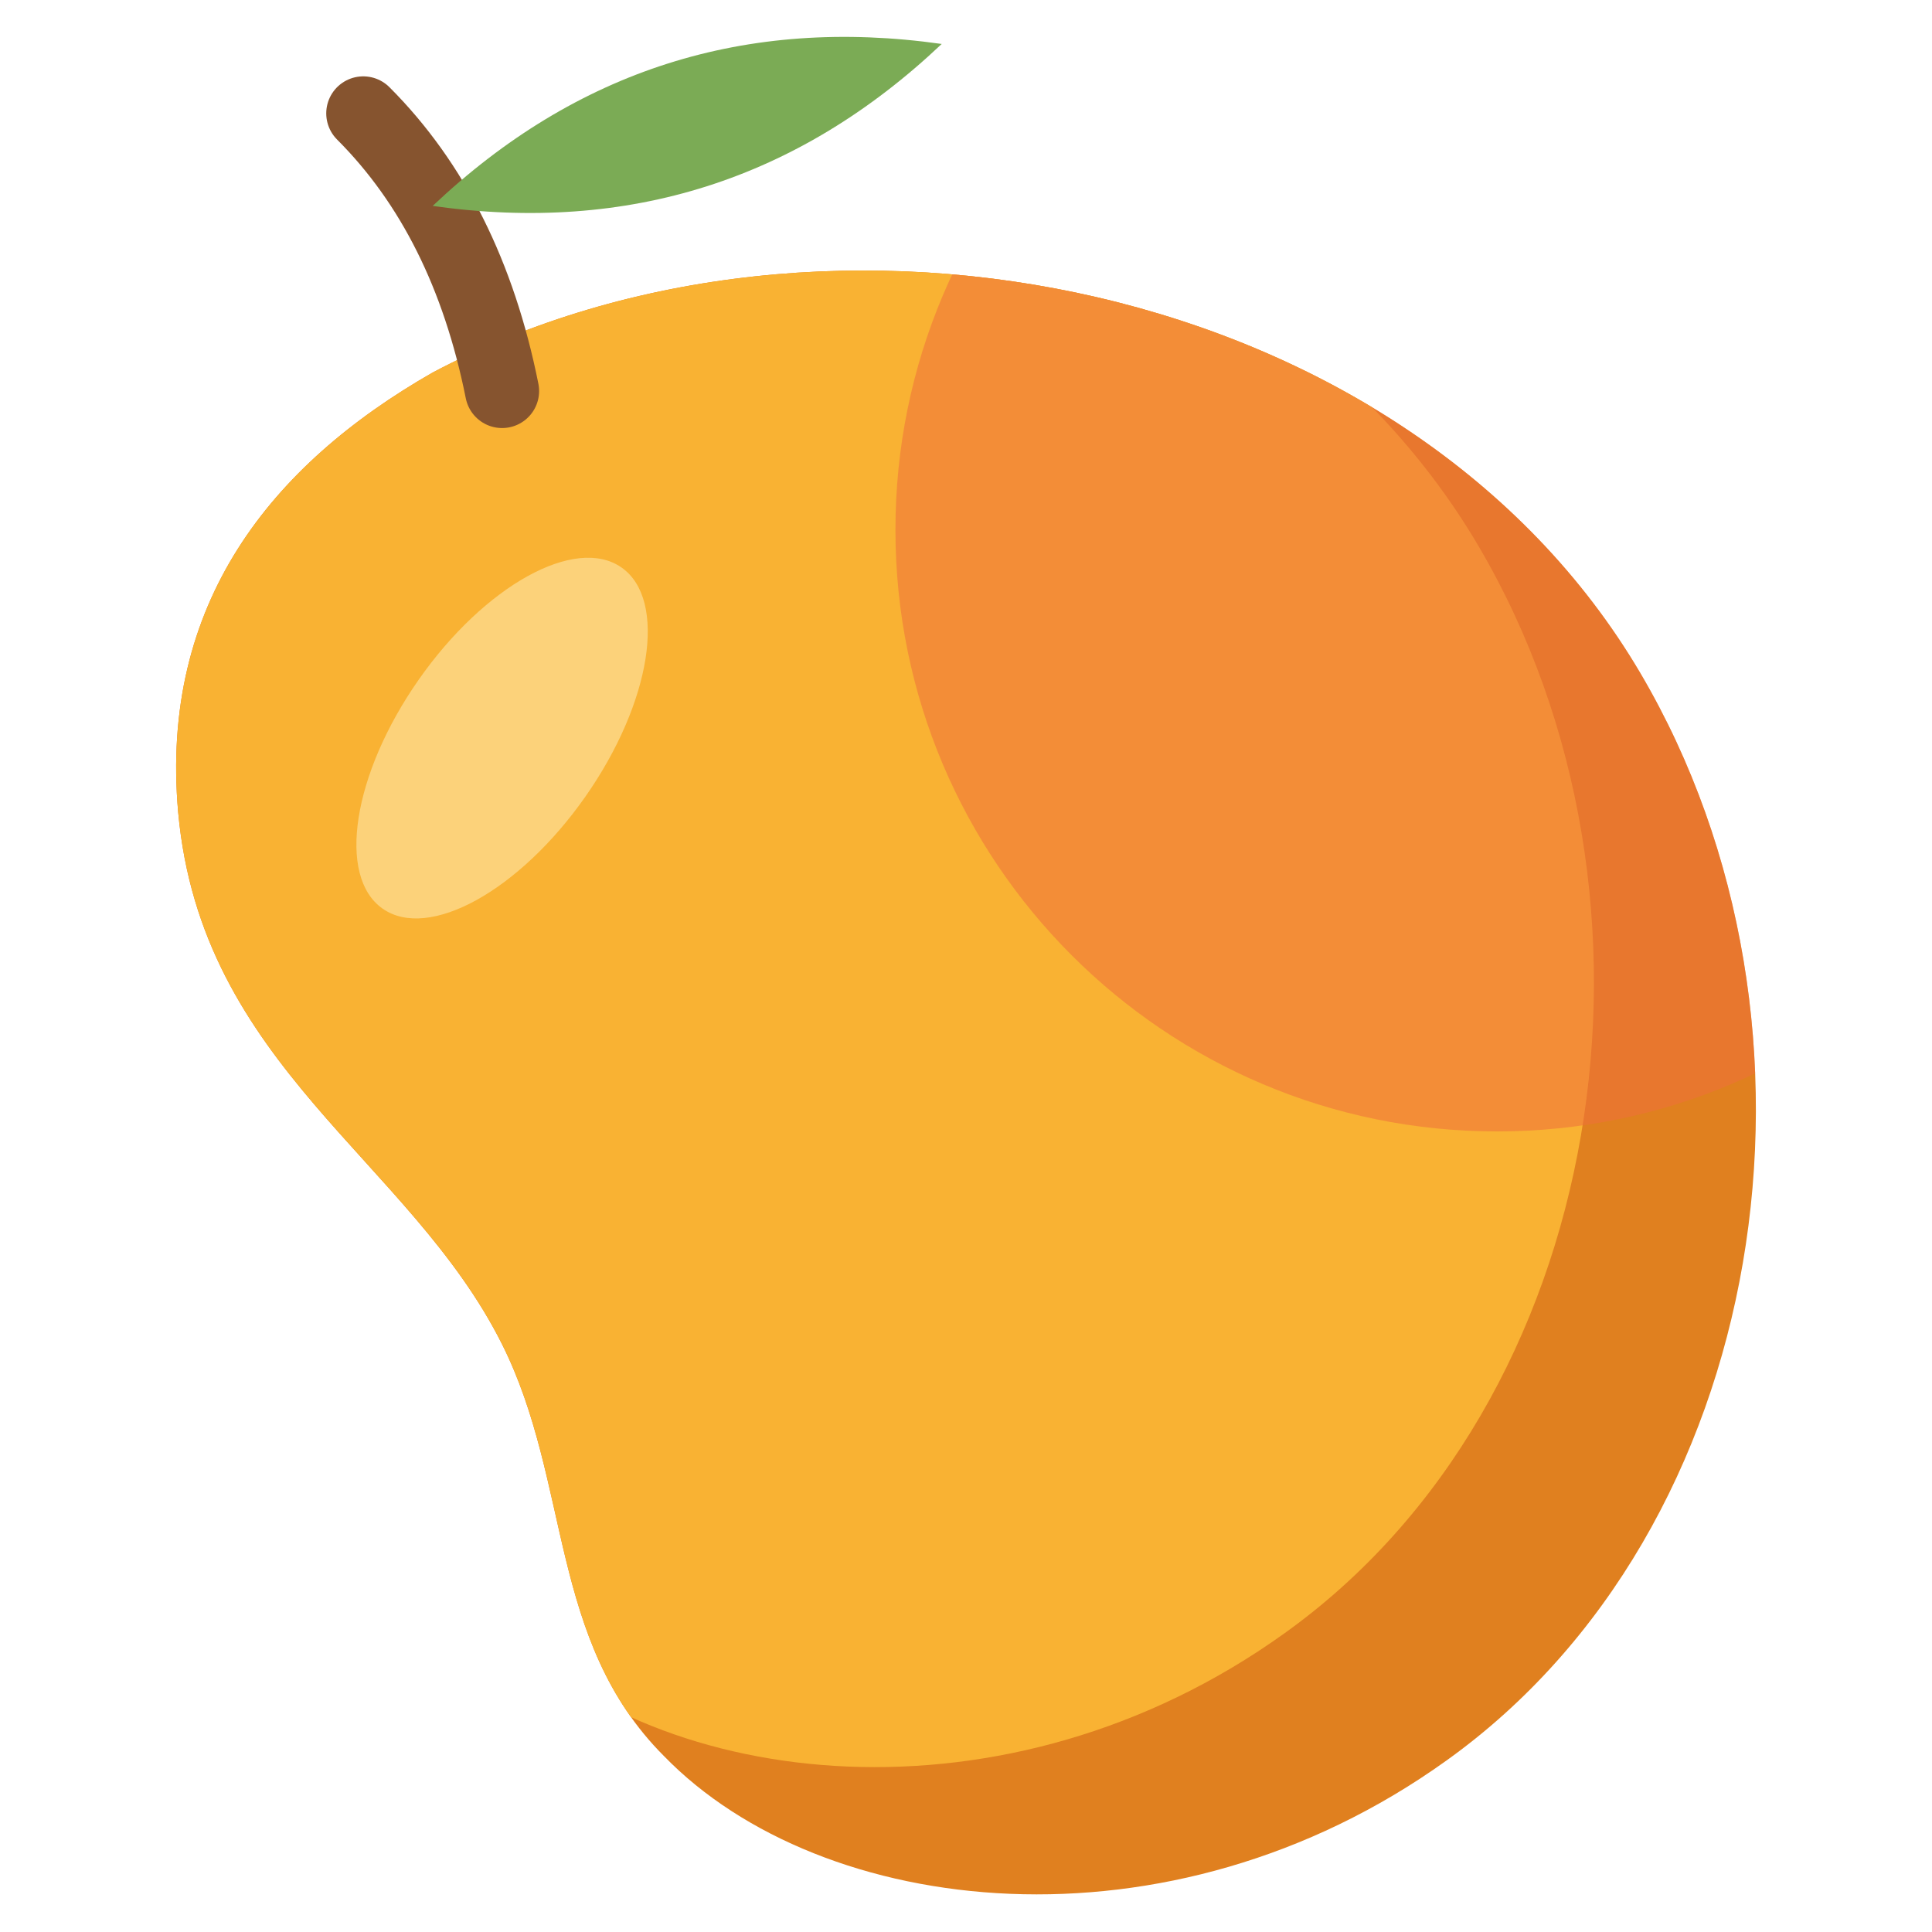
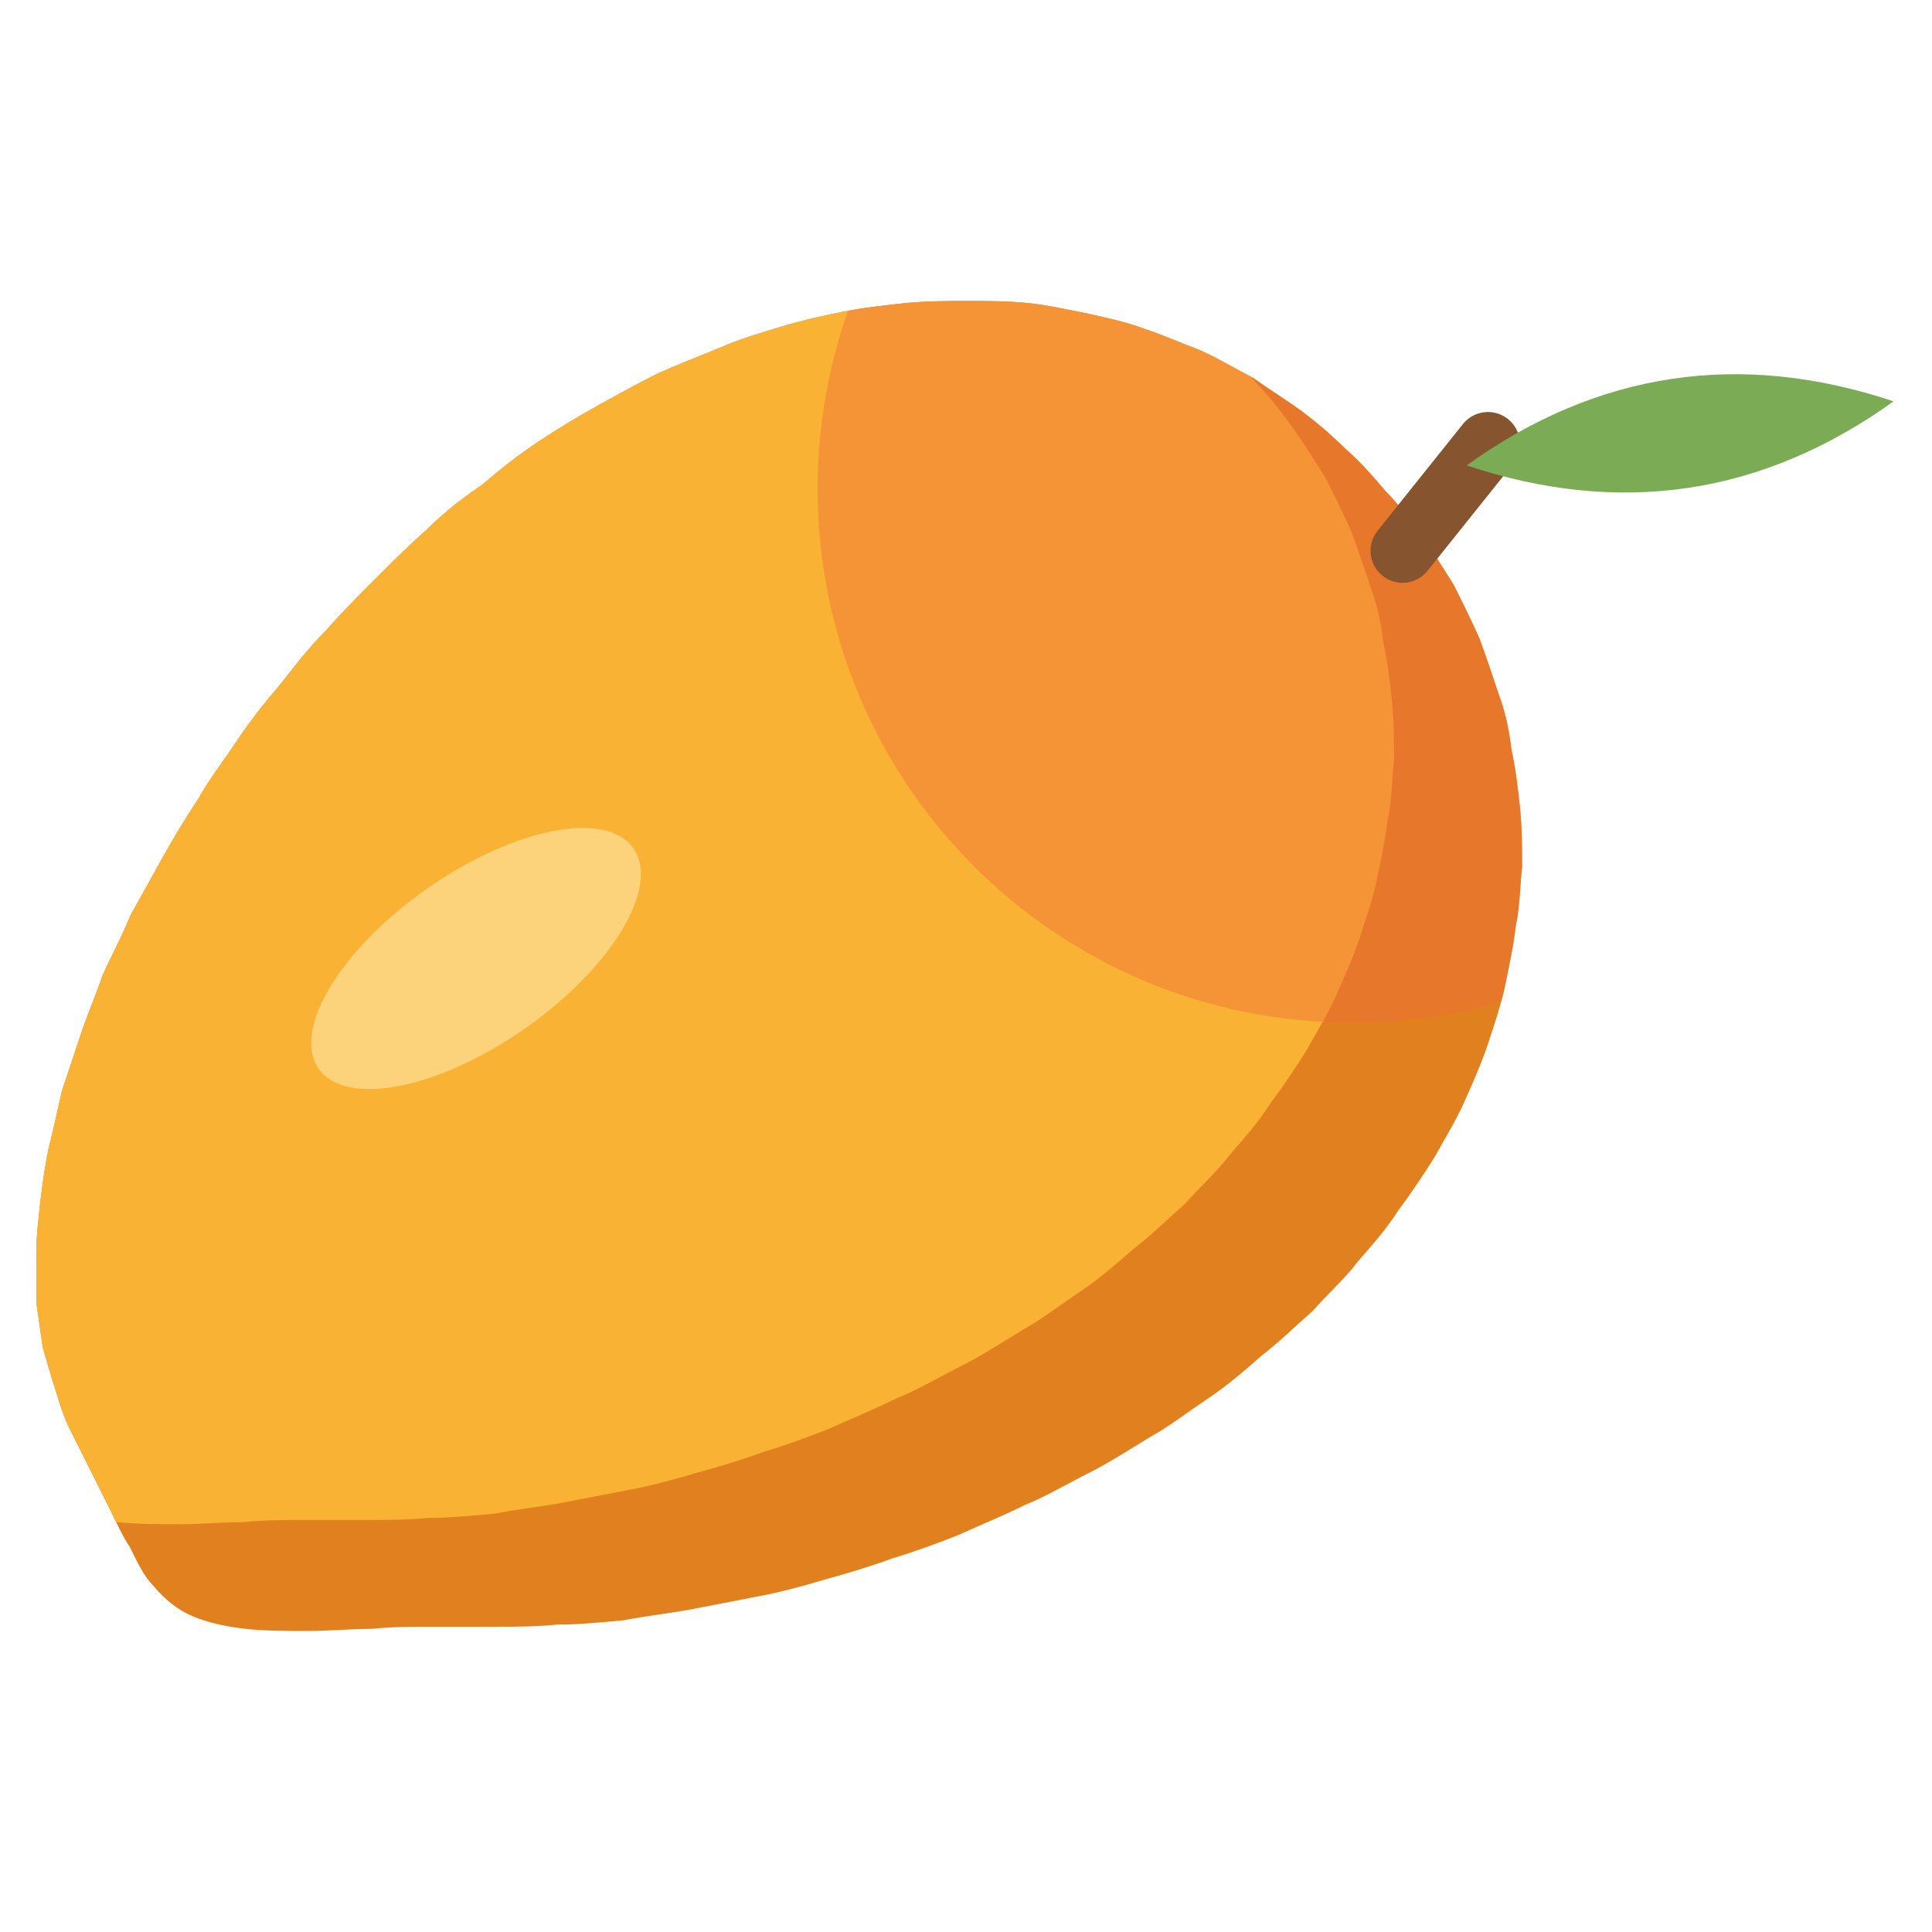
- <svg xmlns="http://www.w3.org/2000/svg" viewBox="113 101 835 835">
+ <svg xmlns="http://www.w3.org/2000/svg" viewBox="157 71 905 905">
  <clipPath id="c1">
-     <path d="M300 262C470 172 722 222 822 392C912 545 878 762 738 862C618 948 468 930 400 860C350 810 360 742 330 682C290 602 200 562 190 452C182 362 230 302 300 262Z" />
+     <path d="M823 322C828 329 833 337 838 345C842 353 846 361 850 370C853 378 856 387 859 396C862 404 864 413 865 422C867 431 868 440 869 449C870 459 870 468 870 477C869 486 869 496 867 505C866 514 864 523 862 533C860 542 857 551 854 560C851 569 847 578 843 587C839 596 834 604 829 613C824 621 818 630 812 638C807 646 800 654 793 662C787 670 779 677 772 685C764 692 757 699 748 706C740 713 732 720 723 726C714 732 705 739 696 744C686 750 677 756 667 761C657 766 647 772 637 776C627 781 617 785 606 790C596 794 585 798 575 801C564 805 554 808 543 811C533 814 522 817 511 819C501 821 490 823 480 825C469 827 459 828 449 830C438 831 428 832 418 832C408 833 399 833 389 833C379 833 370 833 360 833C350 833 341 833 331 834C321 834 311 835 302 835C292 835 281 835 272 834C263 833 254 831 247 828C240 825 234 820 229 814C224 809 221 802 218 796C214 790 211 783 208 777C205 771 202 765 199 759C196 753 193 747 190 741C187 735 185 729 183 722C181 716 179 709 177 702C176 695 175 688 174 681C174 673 174 665 174 658C174 650 175 642 176 633C177 625 178 617 180 608C182 600 184 591 186 582C189 573 192 564 195 555C198 546 202 537 205 528C209 519 214 510 218 500C223 491 228 482 233 473C238 464 244 454 250 445C255 436 262 427 268 418C274 409 281 400 288 392C295 383 302 374 310 366C317 358 325 350 333 342C341 334 349 326 357 319C365 311 374 304 383 298C391 291 400 284 409 278C418 272 428 266 437 261C446 256 455 251 465 246C474 242 484 238 494 234C503 230 513 227 523 224C533 221 542 219 552 217C562 215 572 214 581 213C591 212 601 212 610 212C620 212 629 212 639 213C648 214 657 216 667 218C676 220 685 222 693 225C702 228 711 232 719 235C728 239 736 244 744 248C751 253 759 258 766 263C774 269 781 275 787 281C794 287 800 294 806 301C812 307 818 315 823 322Z" />
  </clipPath>
  <g clip-path="url(#c1)">
-     <path fill="#E0801F" d="M300 262C470 172 722 222 822 392C912 545 878 762 738 862C618 948 468 930 400 860C350 810 360 742 330 682C290 602 200 562 190 452C182 362 230 302 300 262Z" />
-     <path fill="#F9B233" d="M300 262C470 172 722 222 822 392C912 545 878 762 738 862C618 948 468 930 400 860C350 810 360 742 330 682C290 602 200 562 190 452C182 362 230 302 300 262Z" transform="translate(-70 -55)" />
-     <circle cx="760" cy="330" r="260" fill="#EF6F3A" opacity=".55" />
-     <ellipse cx="330" cy="420" rx="44" ry="90" fill="#FCD27A" transform="rotate(35 330 420)" />
+     <path fill="#E0801F" d="M823 322C828 329 833 337 838 345C842 353 846 361 850 370C853 378 856 387 859 396C862 404 864 413 865 422C867 431 868 440 869 449C870 459 870 468 870 477C869 486 869 496 867 505C866 514 864 523 862 533C860 542 857 551 854 560C851 569 847 578 843 587C839 596 834 604 829 613C824 621 818 630 812 638C807 646 800 654 793 662C787 670 779 677 772 685C764 692 757 699 748 706C740 713 732 720 723 726C714 732 705 739 696 744C686 750 677 756 667 761C657 766 647 772 637 776C627 781 617 785 606 790C596 794 585 798 575 801C564 805 554 808 543 811C533 814 522 817 511 819C501 821 490 823 480 825C469 827 459 828 449 830C438 831 428 832 418 832C408 833 399 833 389 833C379 833 370 833 360 833C350 833 341 833 331 834C321 834 311 835 302 835C292 835 281 835 272 834C263 833 254 831 247 828C240 825 234 820 229 814C224 809 221 802 218 796C214 790 211 783 208 777C205 771 202 765 199 759C196 753 193 747 190 741C187 735 185 729 183 722C181 716 179 709 177 702C176 695 175 688 174 681C174 673 174 665 174 658C174 650 175 642 176 633C177 625 178 617 180 608C182 600 184 591 186 582C189 573 192 564 195 555C198 546 202 537 205 528C209 519 214 510 218 500C223 491 228 482 233 473C238 464 244 454 250 445C255 436 262 427 268 418C274 409 281 400 288 392C295 383 302 374 310 366C317 358 325 350 333 342C341 334 349 326 357 319C365 311 374 304 383 298C391 291 400 284 409 278C418 272 428 266 437 261C446 256 455 251 465 246C474 242 484 238 494 234C503 230 513 227 523 224C533 221 542 219 552 217C562 215 572 214 581 213C591 212 601 212 610 212C620 212 629 212 639 213C648 214 657 216 667 218C676 220 685 222 693 225C702 228 711 232 719 235C728 239 736 244 744 248C751 253 759 258 766 263C774 269 781 275 787 281C794 287 800 294 806 301C812 307 818 315 823 322Z" />
+     <path fill="#F9B233" d="M823 322C828 329 833 337 838 345C842 353 846 361 850 370C853 378 856 387 859 396C862 404 864 413 865 422C867 431 868 440 869 449C870 459 870 468 870 477C869 486 869 496 867 505C866 514 864 523 862 533C860 542 857 551 854 560C851 569 847 578 843 587C839 596 834 604 829 613C824 621 818 630 812 638C807 646 800 654 793 662C787 670 779 677 772 685C764 692 757 699 748 706C740 713 732 720 723 726C714 732 705 739 696 744C686 750 677 756 667 761C657 766 647 772 637 776C627 781 617 785 606 790C596 794 585 798 575 801C564 805 554 808 543 811C533 814 522 817 511 819C501 821 490 823 480 825C469 827 459 828 449 830C438 831 428 832 418 832C408 833 399 833 389 833C379 833 370 833 360 833C350 833 341 833 331 834C321 834 311 835 302 835C292 835 281 835 272 834C263 833 254 831 247 828C240 825 234 820 229 814C224 809 221 802 218 796C214 790 211 783 208 777C205 771 202 765 199 759C196 753 193 747 190 741C187 735 185 729 183 722C181 716 179 709 177 702C176 695 175 688 174 681C174 673 174 665 174 658C174 650 175 642 176 633C177 625 178 617 180 608C182 600 184 591 186 582C189 573 192 564 195 555C198 546 202 537 205 528C209 519 214 510 218 500C223 491 228 482 233 473C238 464 244 454 250 445C255 436 262 427 268 418C274 409 281 400 288 392C295 383 302 374 310 366C317 358 325 350 333 342C341 334 349 326 357 319C365 311 374 304 383 298C391 291 400 284 409 278C418 272 428 266 437 261C446 256 455 251 465 246C474 242 484 238 494 234C503 230 513 227 523 224C533 221 542 219 552 217C562 215 572 214 581 213C591 212 601 212 610 212C620 212 629 212 639 213C648 214 657 216 667 218C676 220 685 222 693 225C702 228 711 232 719 235C728 239 736 244 744 248C751 253 759 258 766 263C774 269 781 275 787 281C794 287 800 294 806 301C812 307 818 315 823 322Z" transform="translate(-60 -50)" />
+     <circle cx="790" cy="300" r="250" fill="#EF6F3A" opacity=".45" />
+     <ellipse cx="380" cy="520" rx="40" ry="90" fill="#FCD27A" transform="rotate(55 380 520)" />
  </g>
-   <path d="M330 270C320 220 300 180 270 150" fill="none" stroke="#86542F" stroke-width="32" stroke-linecap="round" />
-   <path fill="#7BAB55" d="M300 190Q427 208 520 120Q393 102 300 190Z" />
+   <path d="M814 329L854 279" fill="none" stroke="#86542F" stroke-width="30" stroke-linecap="round" />
+   <path fill="#7BAB55" d="M844 289Q952 325 1044 259Q936 223 844 289Z" />
</svg>
